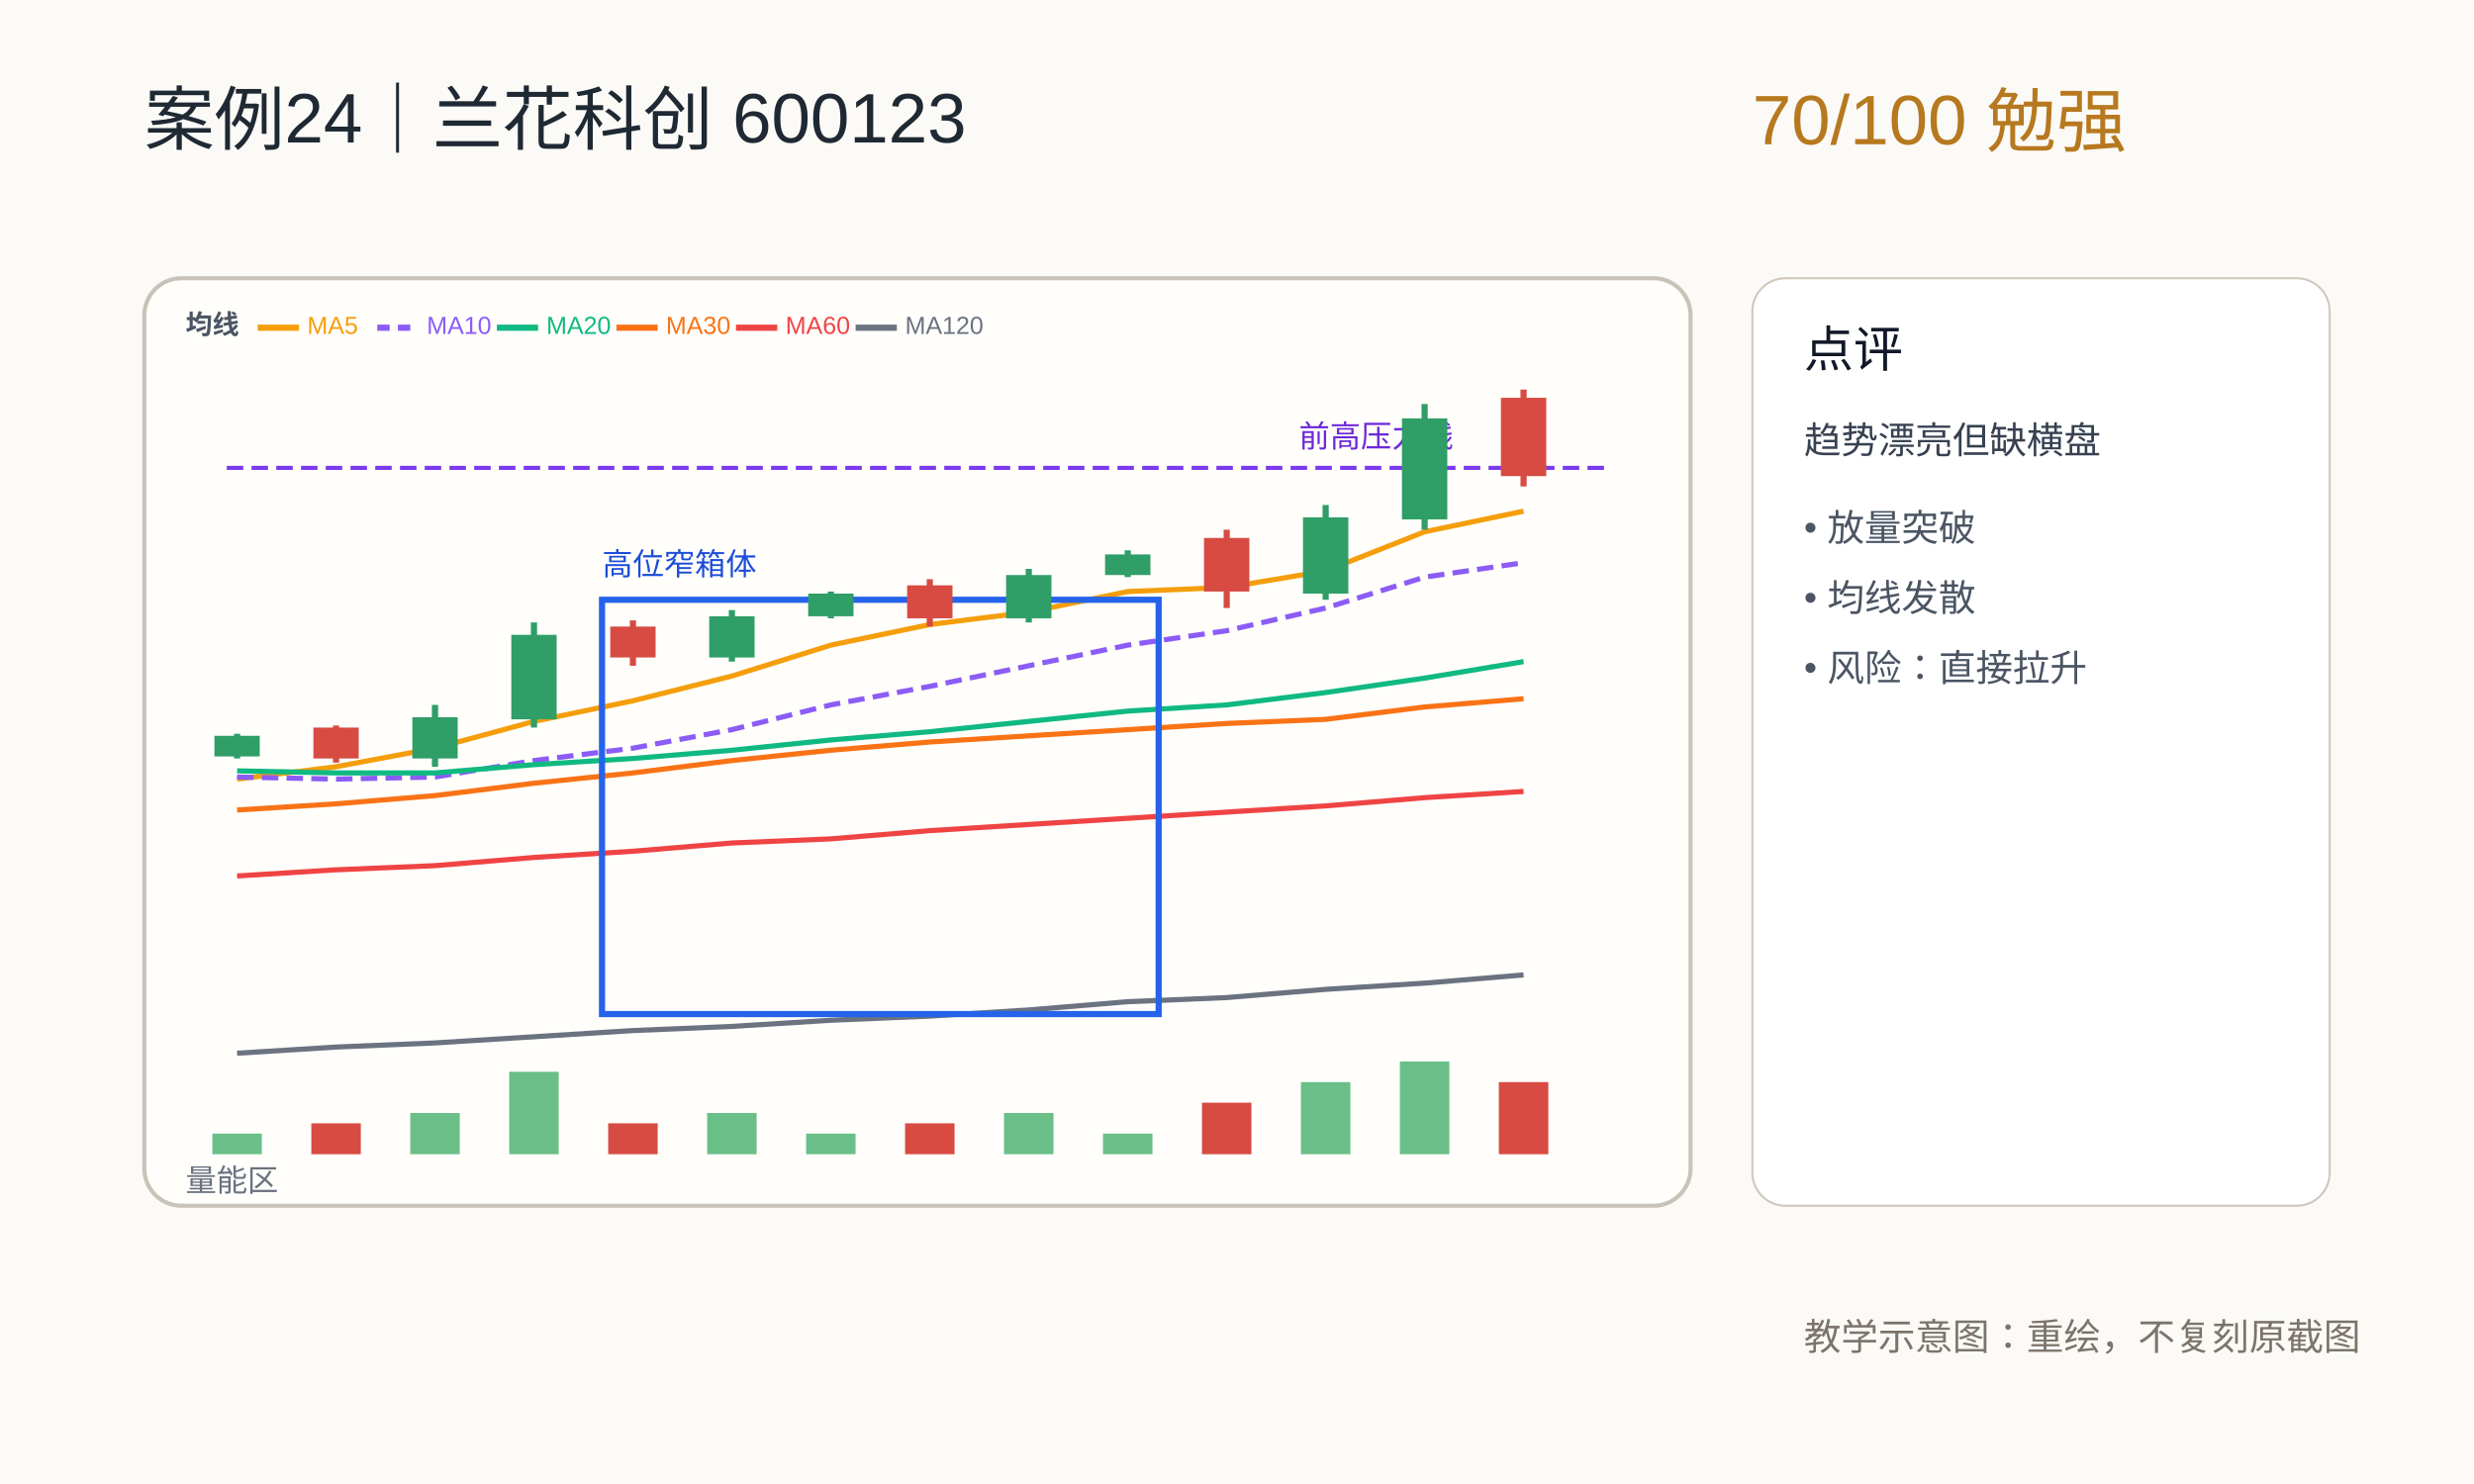
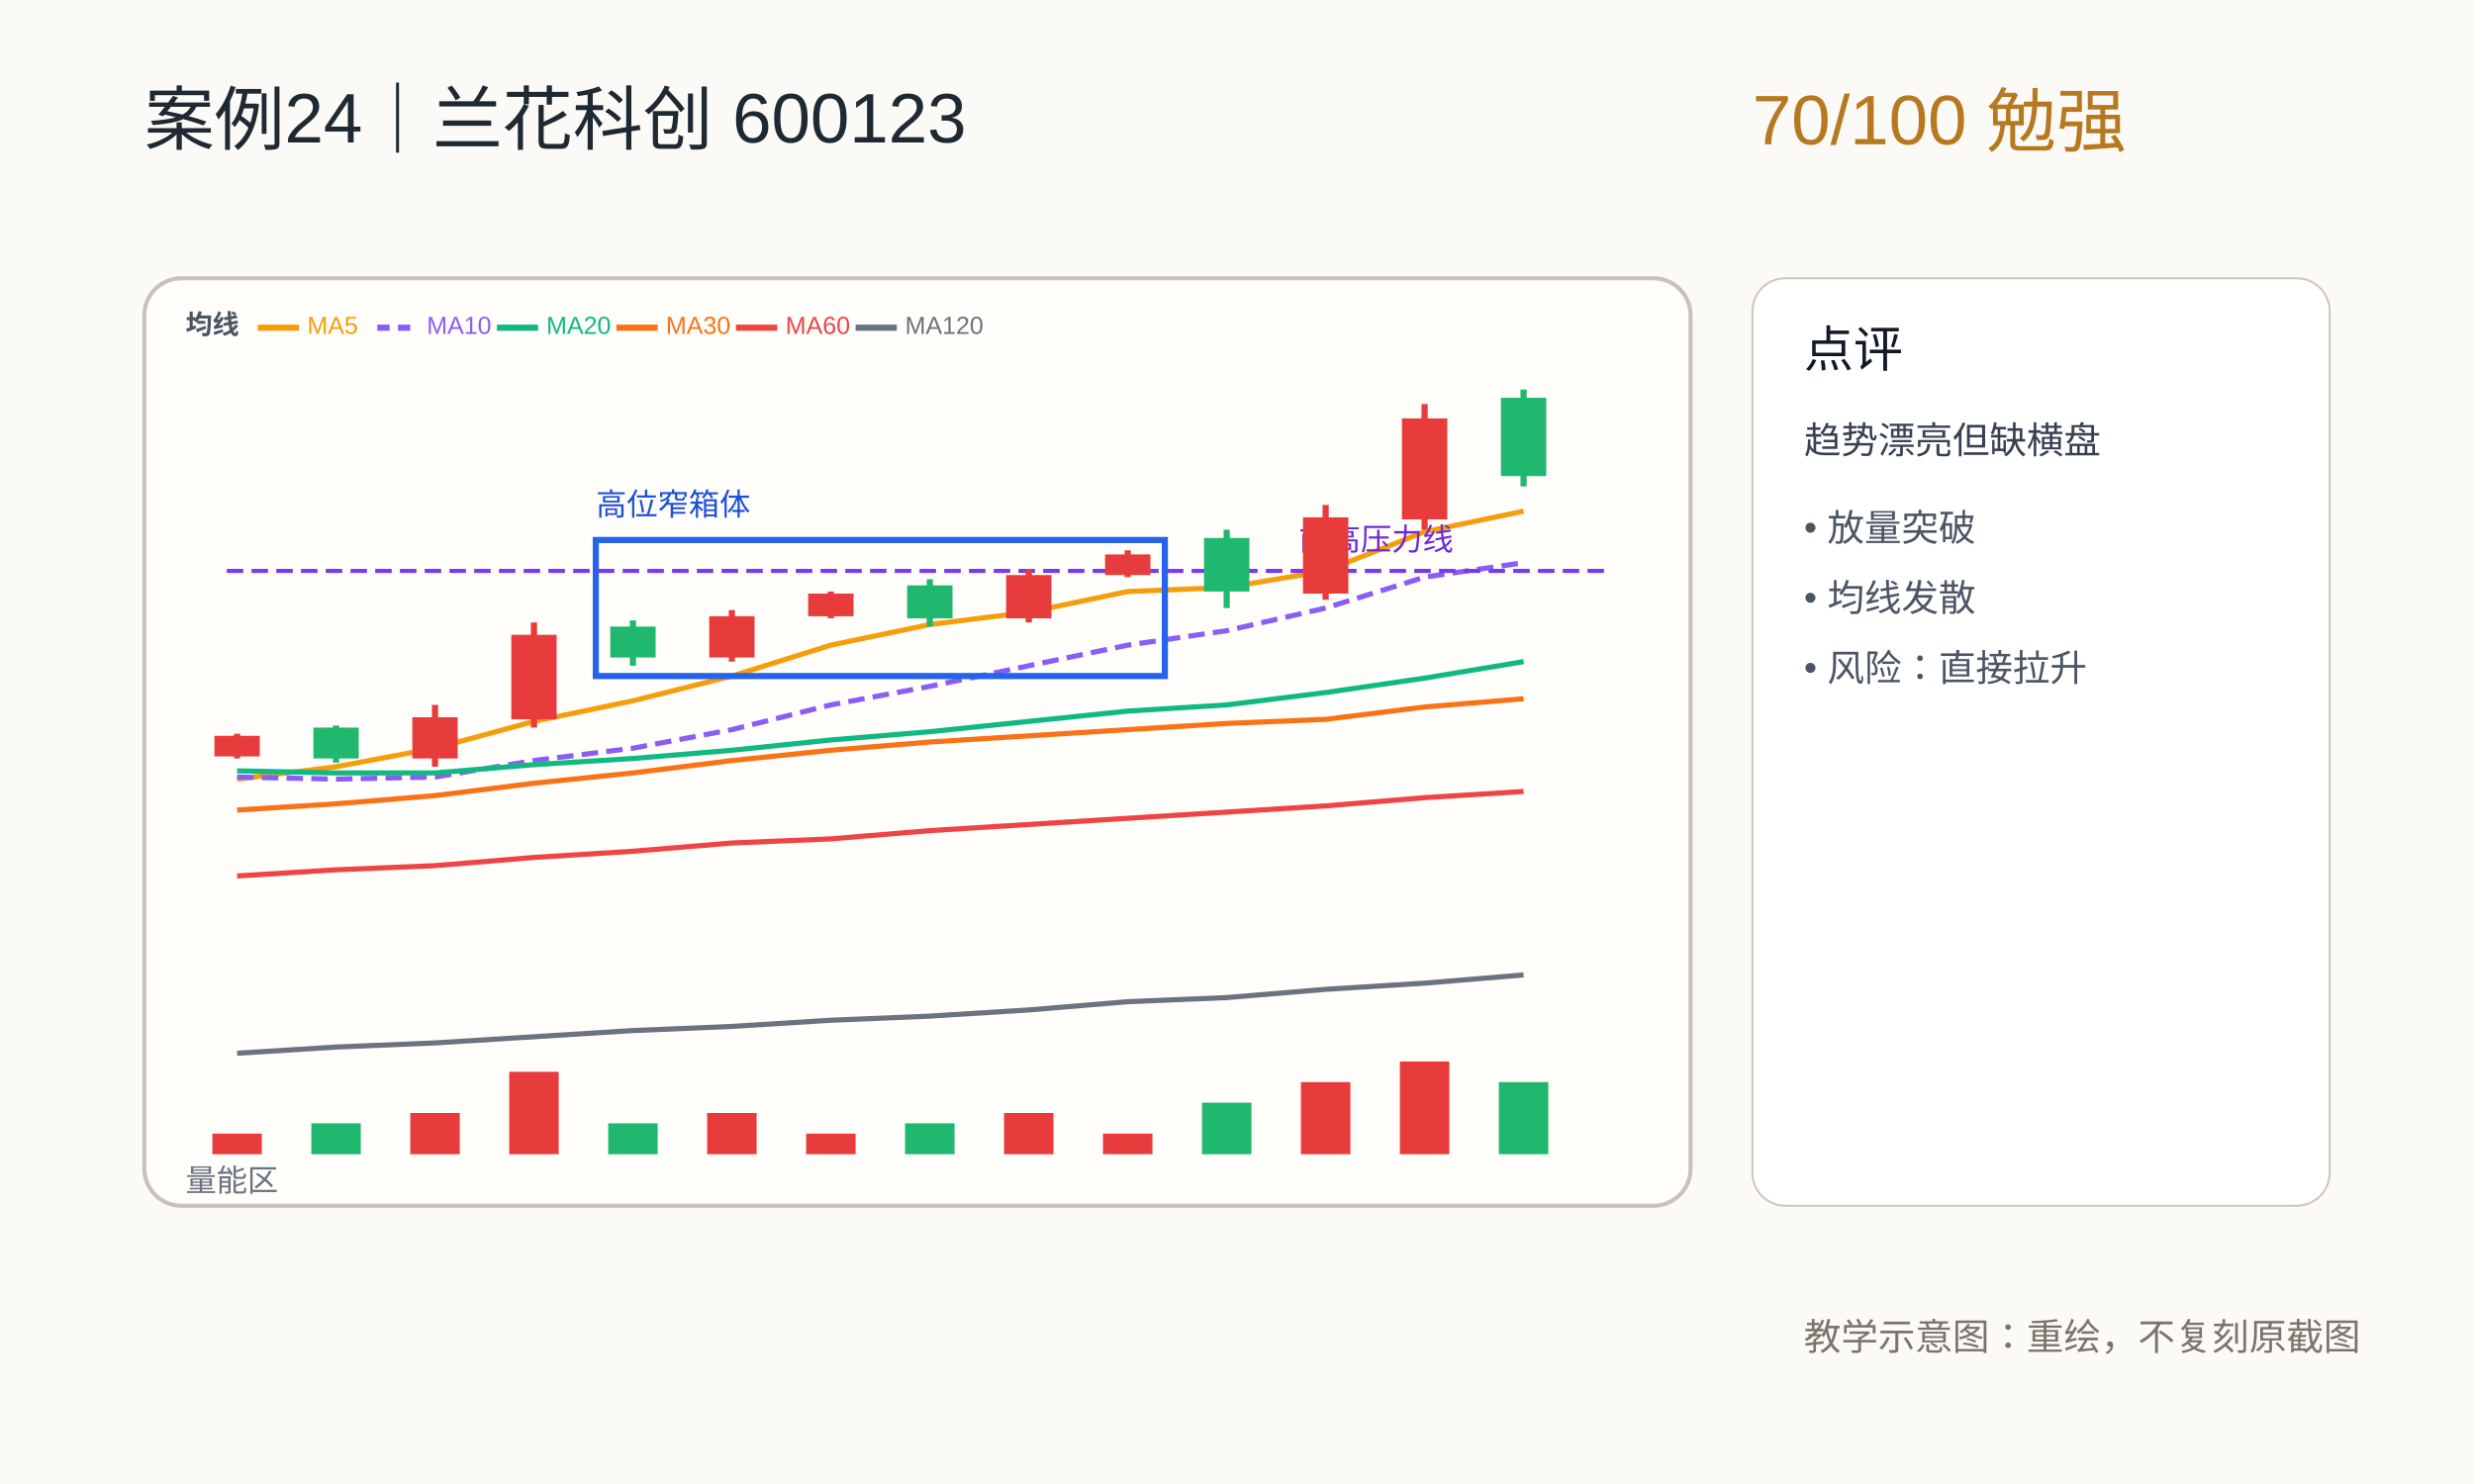
<svg xmlns="http://www.w3.org/2000/svg" width="1200" height="720" viewBox="0 0 1200 720">
  <rect width="1200" height="720" fill="#fbfaf7" />
  <rect x="70" y="135" width="750" height="450" rx="18" fill="#fffefb" stroke="#c9c2b8" stroke-width="2" />
  <text x="70" y="70" font-size="34" font-family="PingFang SC, Arial" fill="#1f2933">案例24｜兰花科创 600123</text>
  <text x="850" y="70" font-size="34" font-family="PingFang SC, Arial" fill="#b7791f">70/100  勉强</text>
  <text x="90" y="162" font-size="13" font-family="PingFang SC, Arial" fill="#4b5563" font-weight="bold">均线</text>
  <line x1="125" y1="159" x2="145" y2="159" stroke="#f59e0b" stroke-width="3" />
  <text x="149" y="162" font-size="12" font-family="PingFang SC, Arial" fill="#f59e0b">MA5</text>
  <line x1="183" y1="159" x2="203" y2="159" stroke="#8b5cf6" stroke-width="3" stroke-dasharray="6,4" />
  <text x="207" y="162" font-size="12" font-family="PingFang SC, Arial" fill="#8b5cf6">MA10</text>
  <line x1="241" y1="159" x2="261" y2="159" stroke="#10b981" stroke-width="3" />
  <text x="265" y="162" font-size="12" font-family="PingFang SC, Arial" fill="#10b981">MA20</text>
  <line x1="299" y1="159" x2="319" y2="159" stroke="#f97316" stroke-width="3" />
  <text x="323" y="162" font-size="12" font-family="PingFang SC, Arial" fill="#f97316">MA30</text>
  <line x1="357" y1="159" x2="377" y2="159" stroke="#ef4444" stroke-width="3" />
  <text x="381" y="162" font-size="12" font-family="PingFang SC, Arial" fill="#ef4444">MA60</text>
  <line x1="415" y1="159" x2="435" y2="159" stroke="#6b7280" stroke-width="3" />
  <text x="439" y="162" font-size="12" font-family="PingFang SC, Arial" fill="#6b7280">MA120</text>
  <polyline points="115,378 163,372 211,363 259,350 307,340 355,328 403,313 451,303 499,297 547,287 595,285 643,277 691,258 739,248" fill="none" stroke="#f59e0b" stroke-width="2.5" />
  <polyline points="115,377 163,378 211,377 259,369 307,363 355,354 403,342 451,333 499,323 547,313 595,306 643,295 691,280 739,273" fill="none" stroke="#8b5cf6" stroke-width="2.5" stroke-dasharray="8,4" />
  <polyline points="115,374 163,375 211,375 259,371 307,368 355,364 403,359 451,355 499,350 547,345 595,342 643,336 691,329 739,321" fill="none" stroke="#10b981" stroke-width="2.5" />
  <polyline points="115,393 163,390 211,386 259,380 307,375 355,369 403,364 451,360 499,357 547,354 595,351 643,349 691,343 739,339" fill="none" stroke="#f97316" stroke-width="2.5" />
  <polyline points="115,425 163,422 211,420 259,416 307,413 355,409 403,407 451,403 499,400 547,397 595,394 643,391 691,387 739,384" fill="none" stroke="#ef4444" stroke-width="2.5" />
  <polyline points="115,511 163,508 211,506 259,503 307,500 355,498 403,495 451,493 499,490 547,486 595,484 643,480 691,477 739,473" fill="none" stroke="#6b7280" stroke-width="2.5" />
-   <line x1="110" y1="227" x2="780" y2="227" stroke="#7c3aed" stroke-width="2" stroke-dasharray="8,4" />
-   <text x="630" y="217" font-size="15" font-family="PingFang SC, Arial" fill="#6d28d9">前高压力线</text>
-   <rect x="292" y="291" width="270" height="201" fill="none" stroke="#2563eb" stroke-width="3" />
-   <text x="292" y="279" font-size="15" font-family="PingFang SC, Arial" fill="#1d4ed8">高位窄箱体</text>
-   <line x1="115" y1="356" x2="115" y2="368" stroke="#2f9e67" stroke-width="3" />
-   <rect x="104" y="357" width="22" height="10" fill="#2f9e67" />
-   <line x1="163" y1="352" x2="163" y2="370" stroke="#d74b42" stroke-width="3" />
-   <rect x="152" y="353" width="22" height="15" fill="#d74b42" />
-   <line x1="211" y1="342" x2="211" y2="372" stroke="#2f9e67" stroke-width="3" />
-   <rect x="200" y="348" width="22" height="20" fill="#2f9e67" />
-   <line x1="259" y1="302" x2="259" y2="353" stroke="#2f9e67" stroke-width="3" />
-   <rect x="248" y="308" width="22" height="41" fill="#2f9e67" />
-   <line x1="307" y1="301" x2="307" y2="323" stroke="#d74b42" stroke-width="3" />
-   <rect x="296" y="304" width="22" height="15" fill="#d74b42" />
-   <line x1="355" y1="296" x2="355" y2="321" stroke="#2f9e67" stroke-width="3" />
-   <rect x="344" y="299" width="22" height="20" fill="#2f9e67" />
-   <line x1="403" y1="287" x2="403" y2="300" stroke="#2f9e67" stroke-width="3" />
-   <rect x="392" y="288" width="22" height="11" fill="#2f9e67" />
-   <line x1="451" y1="281" x2="451" y2="304" stroke="#d74b42" stroke-width="3" />
-   <rect x="440" y="284" width="22" height="16" fill="#d74b42" />
-   <line x1="499" y1="276" x2="499" y2="302" stroke="#2f9e67" stroke-width="3" />
-   <rect x="488" y="279" width="22" height="21" fill="#2f9e67" />
-   <line x1="547" y1="267" x2="547" y2="280" stroke="#2f9e67" stroke-width="3" />
-   <rect x="536" y="269" width="22" height="10" fill="#2f9e67" />
-   <line x1="595" y1="257" x2="595" y2="295" stroke="#d74b42" stroke-width="3" />
-   <rect x="584" y="261" width="22" height="26" fill="#d74b42" />
-   <line x1="643" y1="245" x2="643" y2="291" stroke="#2f9e67" stroke-width="3" />
-   <rect x="632" y="251" width="22" height="37" fill="#2f9e67" />
-   <line x1="691" y1="196" x2="691" y2="257" stroke="#2f9e67" stroke-width="3" />
-   <rect x="680" y="203" width="22" height="49" fill="#2f9e67" />
-   <line x1="739" y1="189" x2="739" y2="236" stroke="#d74b42" stroke-width="3" />
-   <rect x="728" y="193" width="22" height="38" fill="#d74b42" />
-   <rect x="103" y="550" width="24" height="10" fill="#6abf88" />
-   <rect x="151" y="545" width="24" height="15" fill="#d74b42" />
-   <rect x="199" y="540" width="24" height="20" fill="#6abf88" />
-   <rect x="247" y="520" width="24" height="40" fill="#6abf88" />
-   <rect x="295" y="545" width="24" height="15" fill="#d74b42" />
-   <rect x="343" y="540" width="24" height="20" fill="#6abf88" />
-   <rect x="391" y="550" width="24" height="10" fill="#6abf88" />
-   <rect x="439" y="545" width="24" height="15" fill="#d74b42" />
-   <rect x="487" y="540" width="24" height="20" fill="#6abf88" />
-   <rect x="535" y="550" width="24" height="10" fill="#6abf88" />
-   <rect x="583" y="535" width="24" height="25" fill="#d74b42" />
-   <rect x="631" y="525" width="24" height="35" fill="#6abf88" />
-   <rect x="679" y="515" width="24" height="45" fill="#6abf88" />
-   <rect x="727" y="525" width="24" height="35" fill="#d74b42" />
+   <rect x="289" y="262" width="276" height="66" fill="none" stroke="#2563eb" stroke-width="3" />
+   <text x="289" y="250" font-size="15" font-family="PingFang SC, Arial" fill="#1d4ed8">高位窄箱体</text>
+   <line x1="110" y1="277" x2="780" y2="277" stroke="#7c3aed" stroke-width="2" stroke-dasharray="8,4" />
+   <text x="630" y="267" font-size="15" font-family="PingFang SC, Arial" fill="#6d28d9">前高压力线</text>
+   <line x1="115" y1="356" x2="115" y2="368" stroke="#e83c3c" stroke-width="3" />
+   <rect x="104" y="357" width="22" height="10" fill="#e83c3c" />
+   <line x1="163" y1="352" x2="163" y2="370" stroke="#20b86e" stroke-width="3" />
+   <rect x="152" y="353" width="22" height="15" fill="#20b86e" />
+   <line x1="211" y1="342" x2="211" y2="372" stroke="#e83c3c" stroke-width="3" />
+   <rect x="200" y="348" width="22" height="20" fill="#e83c3c" />
+   <line x1="259" y1="302" x2="259" y2="353" stroke="#e83c3c" stroke-width="3" />
+   <rect x="248" y="308" width="22" height="41" fill="#e83c3c" />
+   <line x1="307" y1="301" x2="307" y2="323" stroke="#20b86e" stroke-width="3" />
+   <rect x="296" y="304" width="22" height="15" fill="#20b86e" />
+   <line x1="355" y1="296" x2="355" y2="321" stroke="#e83c3c" stroke-width="3" />
+   <rect x="344" y="299" width="22" height="20" fill="#e83c3c" />
+   <line x1="403" y1="287" x2="403" y2="300" stroke="#e83c3c" stroke-width="3" />
+   <rect x="392" y="288" width="22" height="11" fill="#e83c3c" />
+   <line x1="451" y1="281" x2="451" y2="304" stroke="#20b86e" stroke-width="3" />
+   <rect x="440" y="284" width="22" height="16" fill="#20b86e" />
+   <line x1="499" y1="276" x2="499" y2="302" stroke="#e83c3c" stroke-width="3" />
+   <rect x="488" y="279" width="22" height="21" fill="#e83c3c" />
+   <line x1="547" y1="267" x2="547" y2="280" stroke="#e83c3c" stroke-width="3" />
+   <rect x="536" y="269" width="22" height="10" fill="#e83c3c" />
+   <line x1="595" y1="257" x2="595" y2="295" stroke="#20b86e" stroke-width="3" />
+   <rect x="584" y="261" width="22" height="26" fill="#20b86e" />
+   <line x1="643" y1="245" x2="643" y2="291" stroke="#e83c3c" stroke-width="3" />
+   <rect x="632" y="251" width="22" height="37" fill="#e83c3c" />
+   <line x1="691" y1="196" x2="691" y2="257" stroke="#e83c3c" stroke-width="3" />
+   <rect x="680" y="203" width="22" height="49" fill="#e83c3c" />
+   <line x1="739" y1="189" x2="739" y2="236" stroke="#20b86e" stroke-width="3" />
+   <rect x="728" y="193" width="22" height="38" fill="#20b86e" />
+   <rect x="103" y="550" width="24" height="10" fill="#e83c3c" />
+   <rect x="151" y="545" width="24" height="15" fill="#20b86e" />
+   <rect x="199" y="540" width="24" height="20" fill="#e83c3c" />
+   <rect x="247" y="520" width="24" height="40" fill="#e83c3c" />
+   <rect x="295" y="545" width="24" height="15" fill="#20b86e" />
+   <rect x="343" y="540" width="24" height="20" fill="#e83c3c" />
+   <rect x="391" y="550" width="24" height="10" fill="#e83c3c" />
+   <rect x="439" y="545" width="24" height="15" fill="#20b86e" />
+   <rect x="487" y="540" width="24" height="20" fill="#e83c3c" />
+   <rect x="535" y="550" width="24" height="10" fill="#e83c3c" />
+   <rect x="583" y="535" width="24" height="25" fill="#20b86e" />
+   <rect x="631" y="525" width="24" height="35" fill="#e83c3c" />
+   <rect x="679" y="515" width="24" height="45" fill="#e83c3c" />
+   <rect x="727" y="525" width="24" height="35" fill="#20b86e" />
  <text x="90" y="578" font-size="15" font-family="PingFang SC, Arial" fill="#6b7280">量能区</text>
  <rect x="850" y="135" width="280" height="450" rx="16" fill="#ffffff" stroke="#d0c7bc" />
  <text x="875" y="178" font-size="24" font-family="PingFang SC, Arial" fill="#111827">点评</text>
  <text x="875" y="220" font-size="18" font-family="PingFang SC, Arial" fill="#374151">趋势漂亮但缺横盘</text>
  <text x="875" y="262" font-size="18" font-family="PingFang SC, Arial" fill="#4b5563">• 放量突破</text>
  <text x="875" y="296" font-size="18" font-family="PingFang SC, Arial" fill="#4b5563">• 均线发散</text>
  <text x="875" y="330" font-size="18" font-family="PingFang SC, Arial" fill="#4b5563">• 风险：直接拉升</text>
  <text x="875" y="655" font-size="18" font-family="PingFang SC, Arial" fill="#7c746b">教学示意图：重绘，不复刻原截图</text>
</svg>
